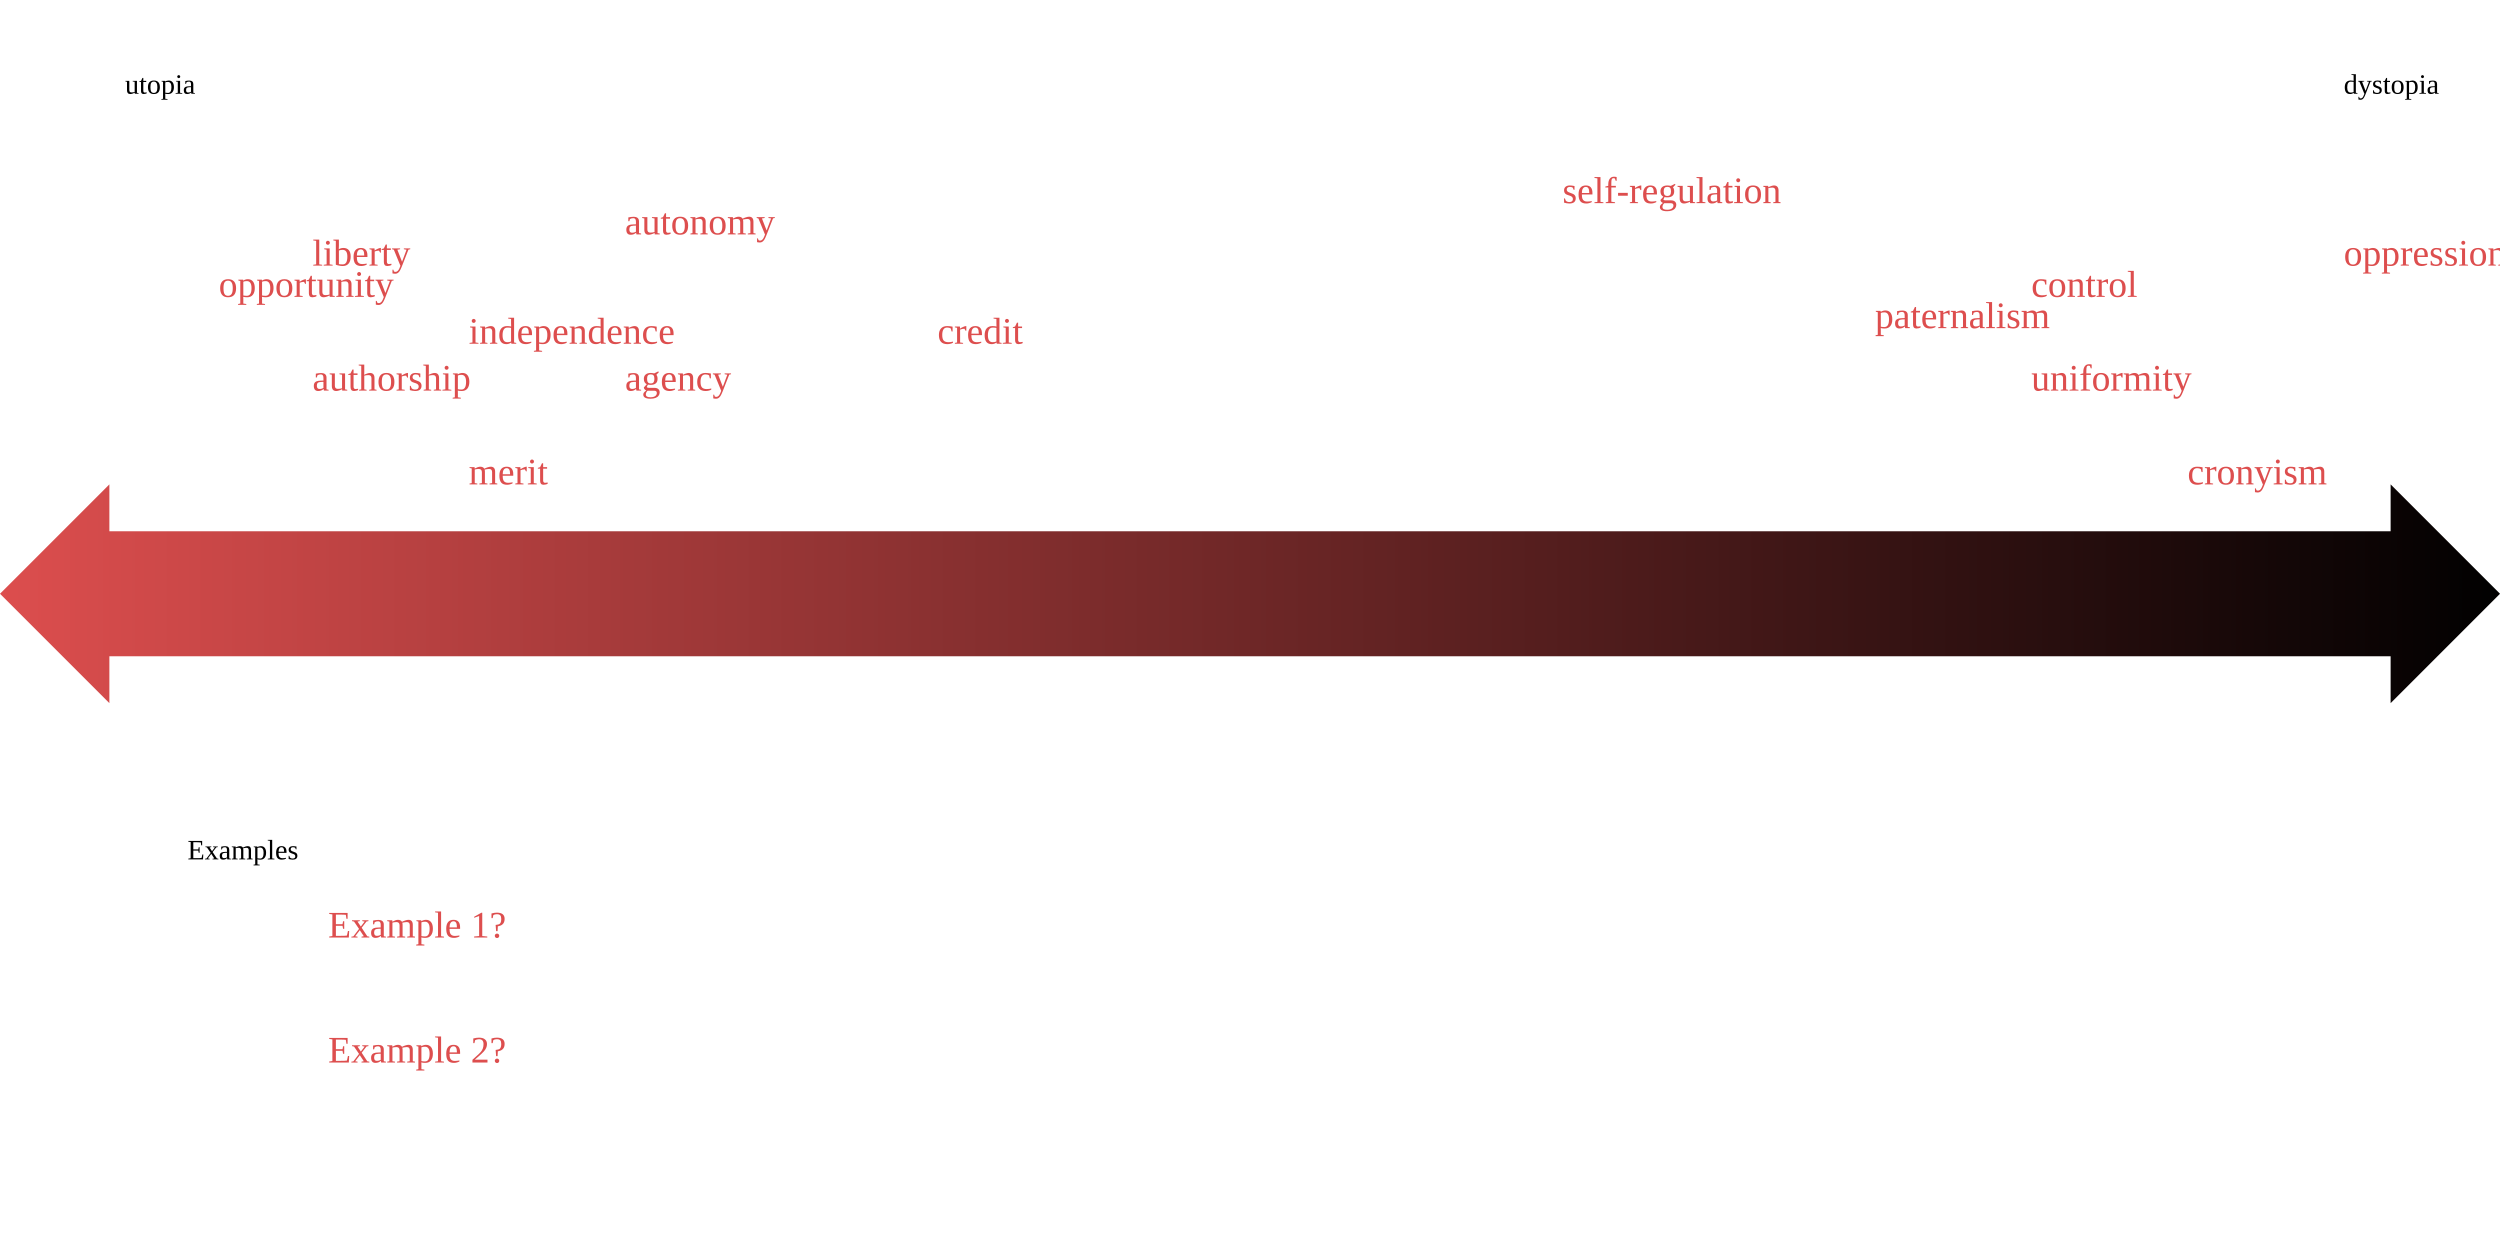
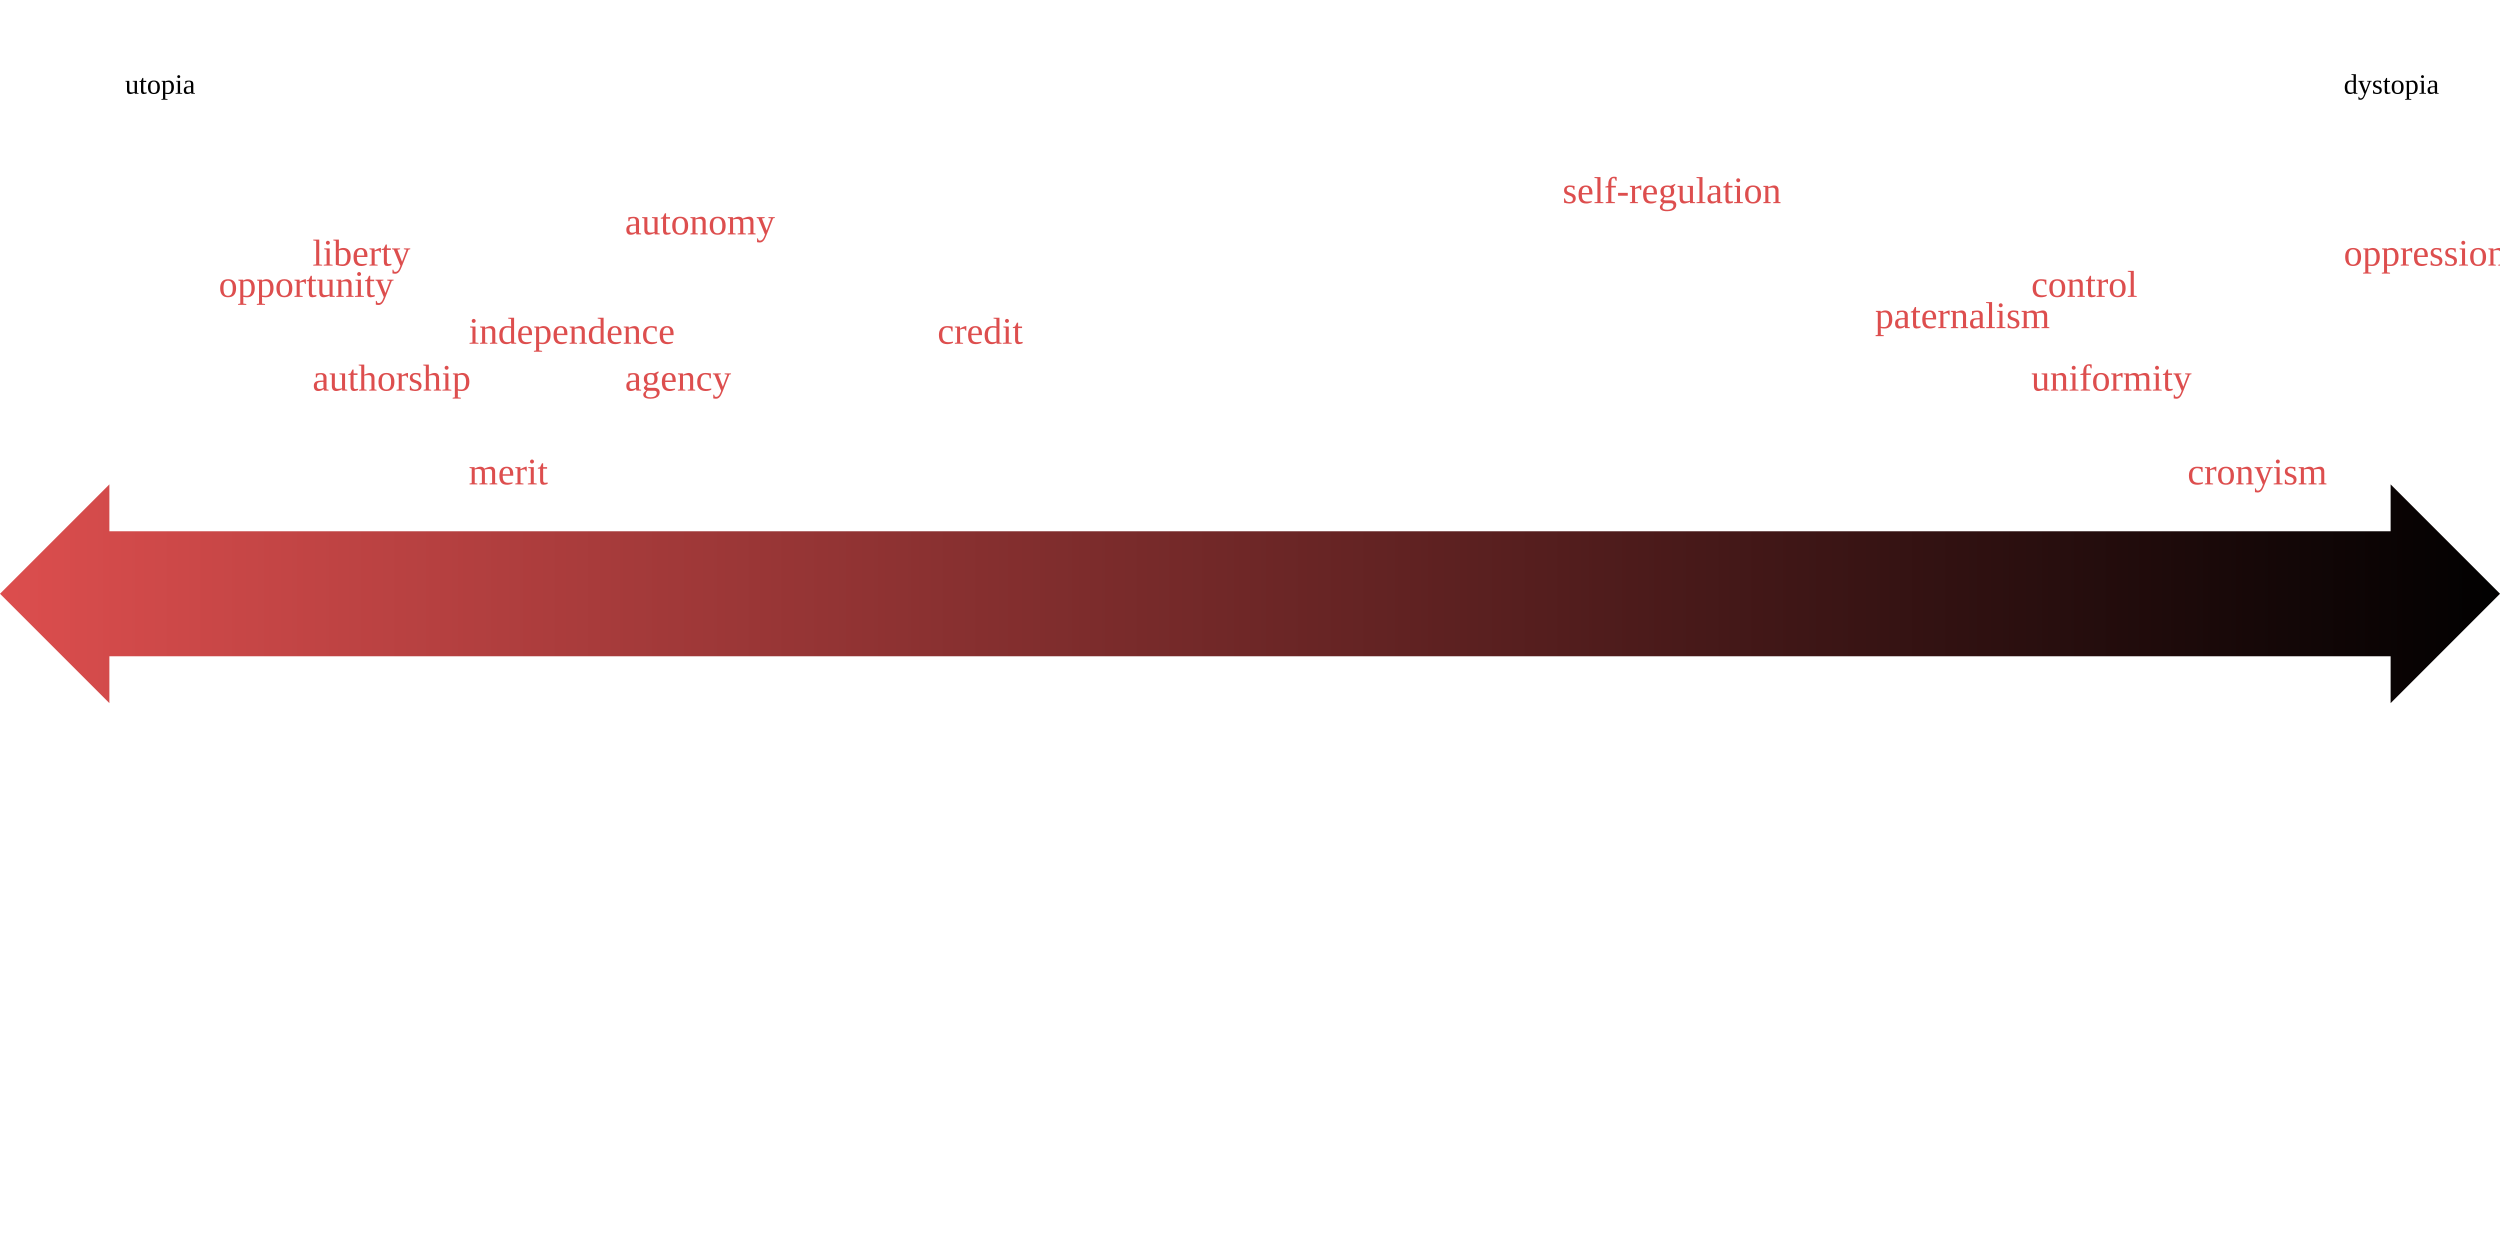
- <svg width="254mm" height="127mm" viewBox="0 0 800 400">
-   <defs>
+ <svg xmlns="http://www.w3.org/2000/svg" width="254mm" height="127mm" viewBox="0 0 800 400" id="svg4249" version="1.1">
+   <defs id="defs4251">
    <linearGradient id="individual-gradient">
-       <stop offset="0" style="stop-color:rgb(221,78,78);stop-opacity:1;" />
-       <stop offset="1" style="stop-color:black;stop-opacity:1;" />
+       <stop offset="0" style="stop-color:rgb(221,78,78);stop-opacity:1;" id="stop4254" />
+       <stop offset="1" style="stop-color:black;stop-opacity:1;" id="stop4256" />
    </linearGradient>
  </defs>
-   <path style="fill:url('#individual-gradient');fill-opacity:1.0" id="double-arrow" class="dpath" d="M 0 190 l 35 35 l 0 -15 l 730 0 l 0 15 l 35 -35 l -35 -35 l 0 15 l -730 0 l 0 -15 l -35 35 z" />\fragmentgroup{<text style="font-size:0.75em" x="40" y="30" class="dtext" id="utopia-text">
-     <tspan x="40" y="30">utopia</tspan>
+   <path style="fill:url('#individual-gradient');fill-opacity:1.0" id="double-arrow" class="dpath" d="M 0 190 l 35 35 l 0 -15 l 730 0 l 0 15 l 35 -35 l -35 -35 l 0 15 l -730 0 l 0 -15 l -35 35 z" />
+   <text style="font-size:0.75em" x="40" y="30" class="dtext" id="utopia-text">
+     <tspan x="40" y="30" id="tspan4260">utopia</tspan>
  </text>
  <text style="font-size:0.75em" x="750" y="30" class="dtext" id="dystopia-text">
-     <tspan x="750" y="30">dystopia</tspan>
-   </text>}{1}
- \fragmentgroup{<text style="fill:rgb(221,78,78)" x="100" y="85" class="dtext" id="liberty-text">
-     <tspan x="100" y="85">liberty</tspan>
+     <tspan x="750" y="30" id="tspan4263">dystopia</tspan>
+   </text>
+   <text style="fill:rgb(221,78,78)" x="100" y="85" class="dtext" id="liberty-text">
+     <tspan x="100" y="85" id="tspan4266">liberty</tspan>
  </text>
  <text style="fill:rgb(221,78,78)" x="750" y="85" class="dtext" id="oppression-text">
-     <tspan x="750" y="85">oppression</tspan>
-   </text>}{2}
- \fragmentgroup{<text style="fill:rgb(221,78,78)" x="150" y="155" class="dtext" id="totalitarian-text">
-     <tspan x="150" y="155">merit</tspan>
+     <tspan x="750" y="85" id="tspan4269">oppression</tspan>
+   </text>
+   <text style="fill:rgb(221,78,78)" x="150" y="155" class="dtext" id="totalitarian-text">
+     <tspan x="150" y="155" id="tspan4272">merit</tspan>
  </text>
  <text style="fill:rgb(221,78,78)" x="700" y="155" class="dtext" id="cronyism-text">
-     <tspan x="700" y="155">cronyism</tspan>
-   </text>}{3}
- \fragmentgroup{<text style="fill:rgb(221,78,78)" x="70" y="95" class="dtext" id="opportunity-text">
-     <tspan x="70" y="95">opportunity</tspan>
+     <tspan x="700" y="155" id="tspan4275">cronyism</tspan>
+   </text>
+   <text style="fill:rgb(221,78,78)" x="70" y="95" class="dtext" id="opportunity-text">
+     <tspan x="70" y="95" id="tspan4278">opportunity</tspan>
  </text>
  <text style="fill:rgb(221,78,78)" x="100" y="125" class="dtext" id="authorship-text">
-     <tspan x="100" y="125">authorship</tspan>
+     <tspan x="100" y="125" id="tspan4281">authorship</tspan>
  </text>
  <text style="fill:rgb(221,78,78)" x="150" y="110" class="dtext" id="independence-text">
-     <tspan x="150" y="110">independence</tspan>
+     <tspan x="150" y="110" id="tspan4284">independence</tspan>
  </text>
  <text style="fill:rgb(221,78,78)" x="200" y="125" class="dtext" id="agency-text">
-     <tspan x="200" y="125">agency</tspan>
+     <tspan x="200" y="125" id="tspan4287">agency</tspan>
  </text>
  <text style="fill:rgb(221,78,78)" x="200" y="75" class="dtext" id="autonomy-text">
-     <tspan x="200" y="75">autonomy</tspan>
+     <tspan x="200" y="75" id="tspan4290">autonomy</tspan>
  </text>
  <text style="fill:rgb(221,78,78)" x="300" y="110" class="dtext" id="credit-text">
-     <tspan x="300" y="110">credit</tspan>
+     <tspan x="300" y="110" id="tspan4293">credit</tspan>
  </text>
  <text style="fill:rgb(221,78,78)" x="500" y="65" class="dtext" id="self-regulation-text">
-     <tspan x="500" y="65">self-regulation</tspan>
+     <tspan x="500" y="65" id="tspan4296">self-regulation</tspan>
  </text>
  <text style="fill:rgb(221,78,78)" x="600" y="105" class="dtext" id="paternalism-text">
-     <tspan x="600" y="105">paternalism</tspan>
+     <tspan x="600" y="105" id="tspan4299">paternalism</tspan>
  </text>
  <text style="fill:rgb(221,78,78)" x="650" y="125" class="dtext" id="uniformity-text">
-     <tspan x="650" y="125">uniformity</tspan>
+     <tspan x="650" y="125" id="tspan4302">uniformity</tspan>
  </text>
  <text style="fill:rgb(221,78,78)" x="650" y="95" class="dtext" id="control-text">
-     <tspan x="650" y="95">control</tspan>
-   </text>}{4}
- \fragmentgroup{<text style="font-size:0.75em" x="60" y="275" class="dtext" id="examples-text">
-     <tspan x="60" y="275">Examples</tspan>
+     <tspan x="650" y="95" id="tspan4305">control</tspan>
  </text>
-   <text style="fill:rgb(221,78,78)" x="105" y="300" class="dtext" id="ex1-text">
-     <tspan x="105" y="300">Example 1?</tspan>
-   </text>
-   <text style="fill:rgb(221,78,78)" x="105" y="340" class="dtext" id="ex2-text">
-     <tspan x="105" y="340">Example 2?</tspan>
-   </text>}{5}
</svg>
